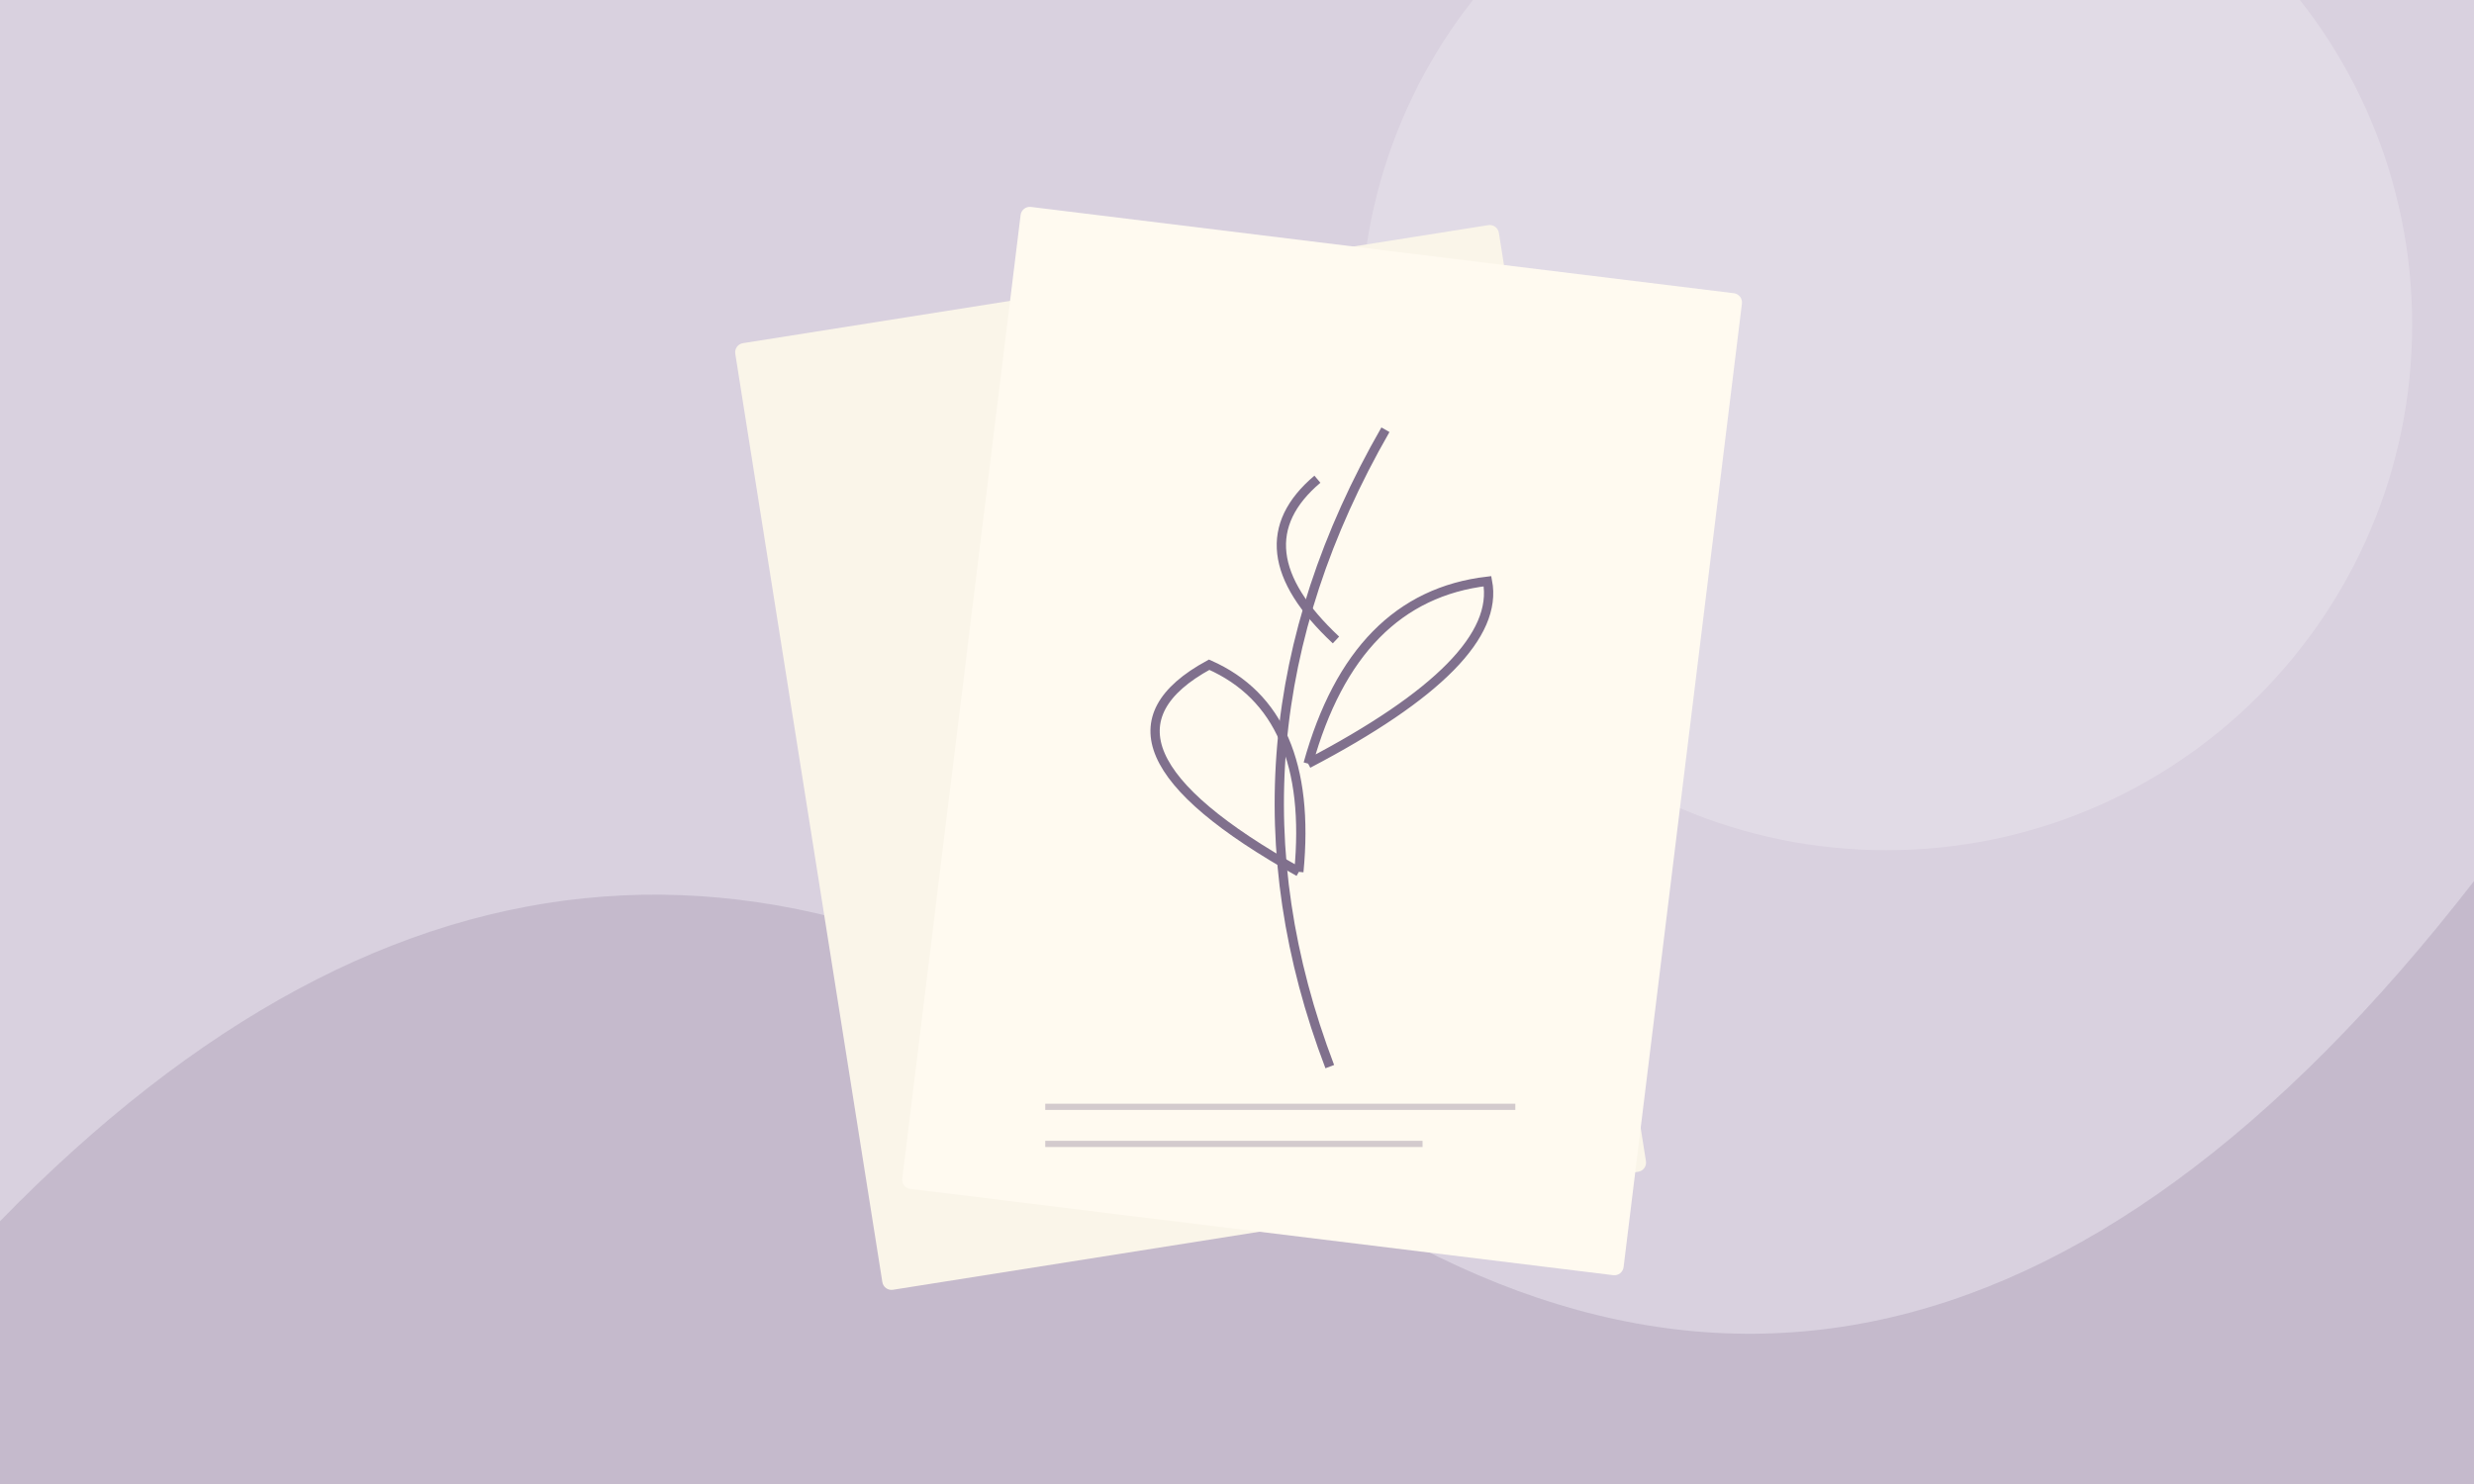
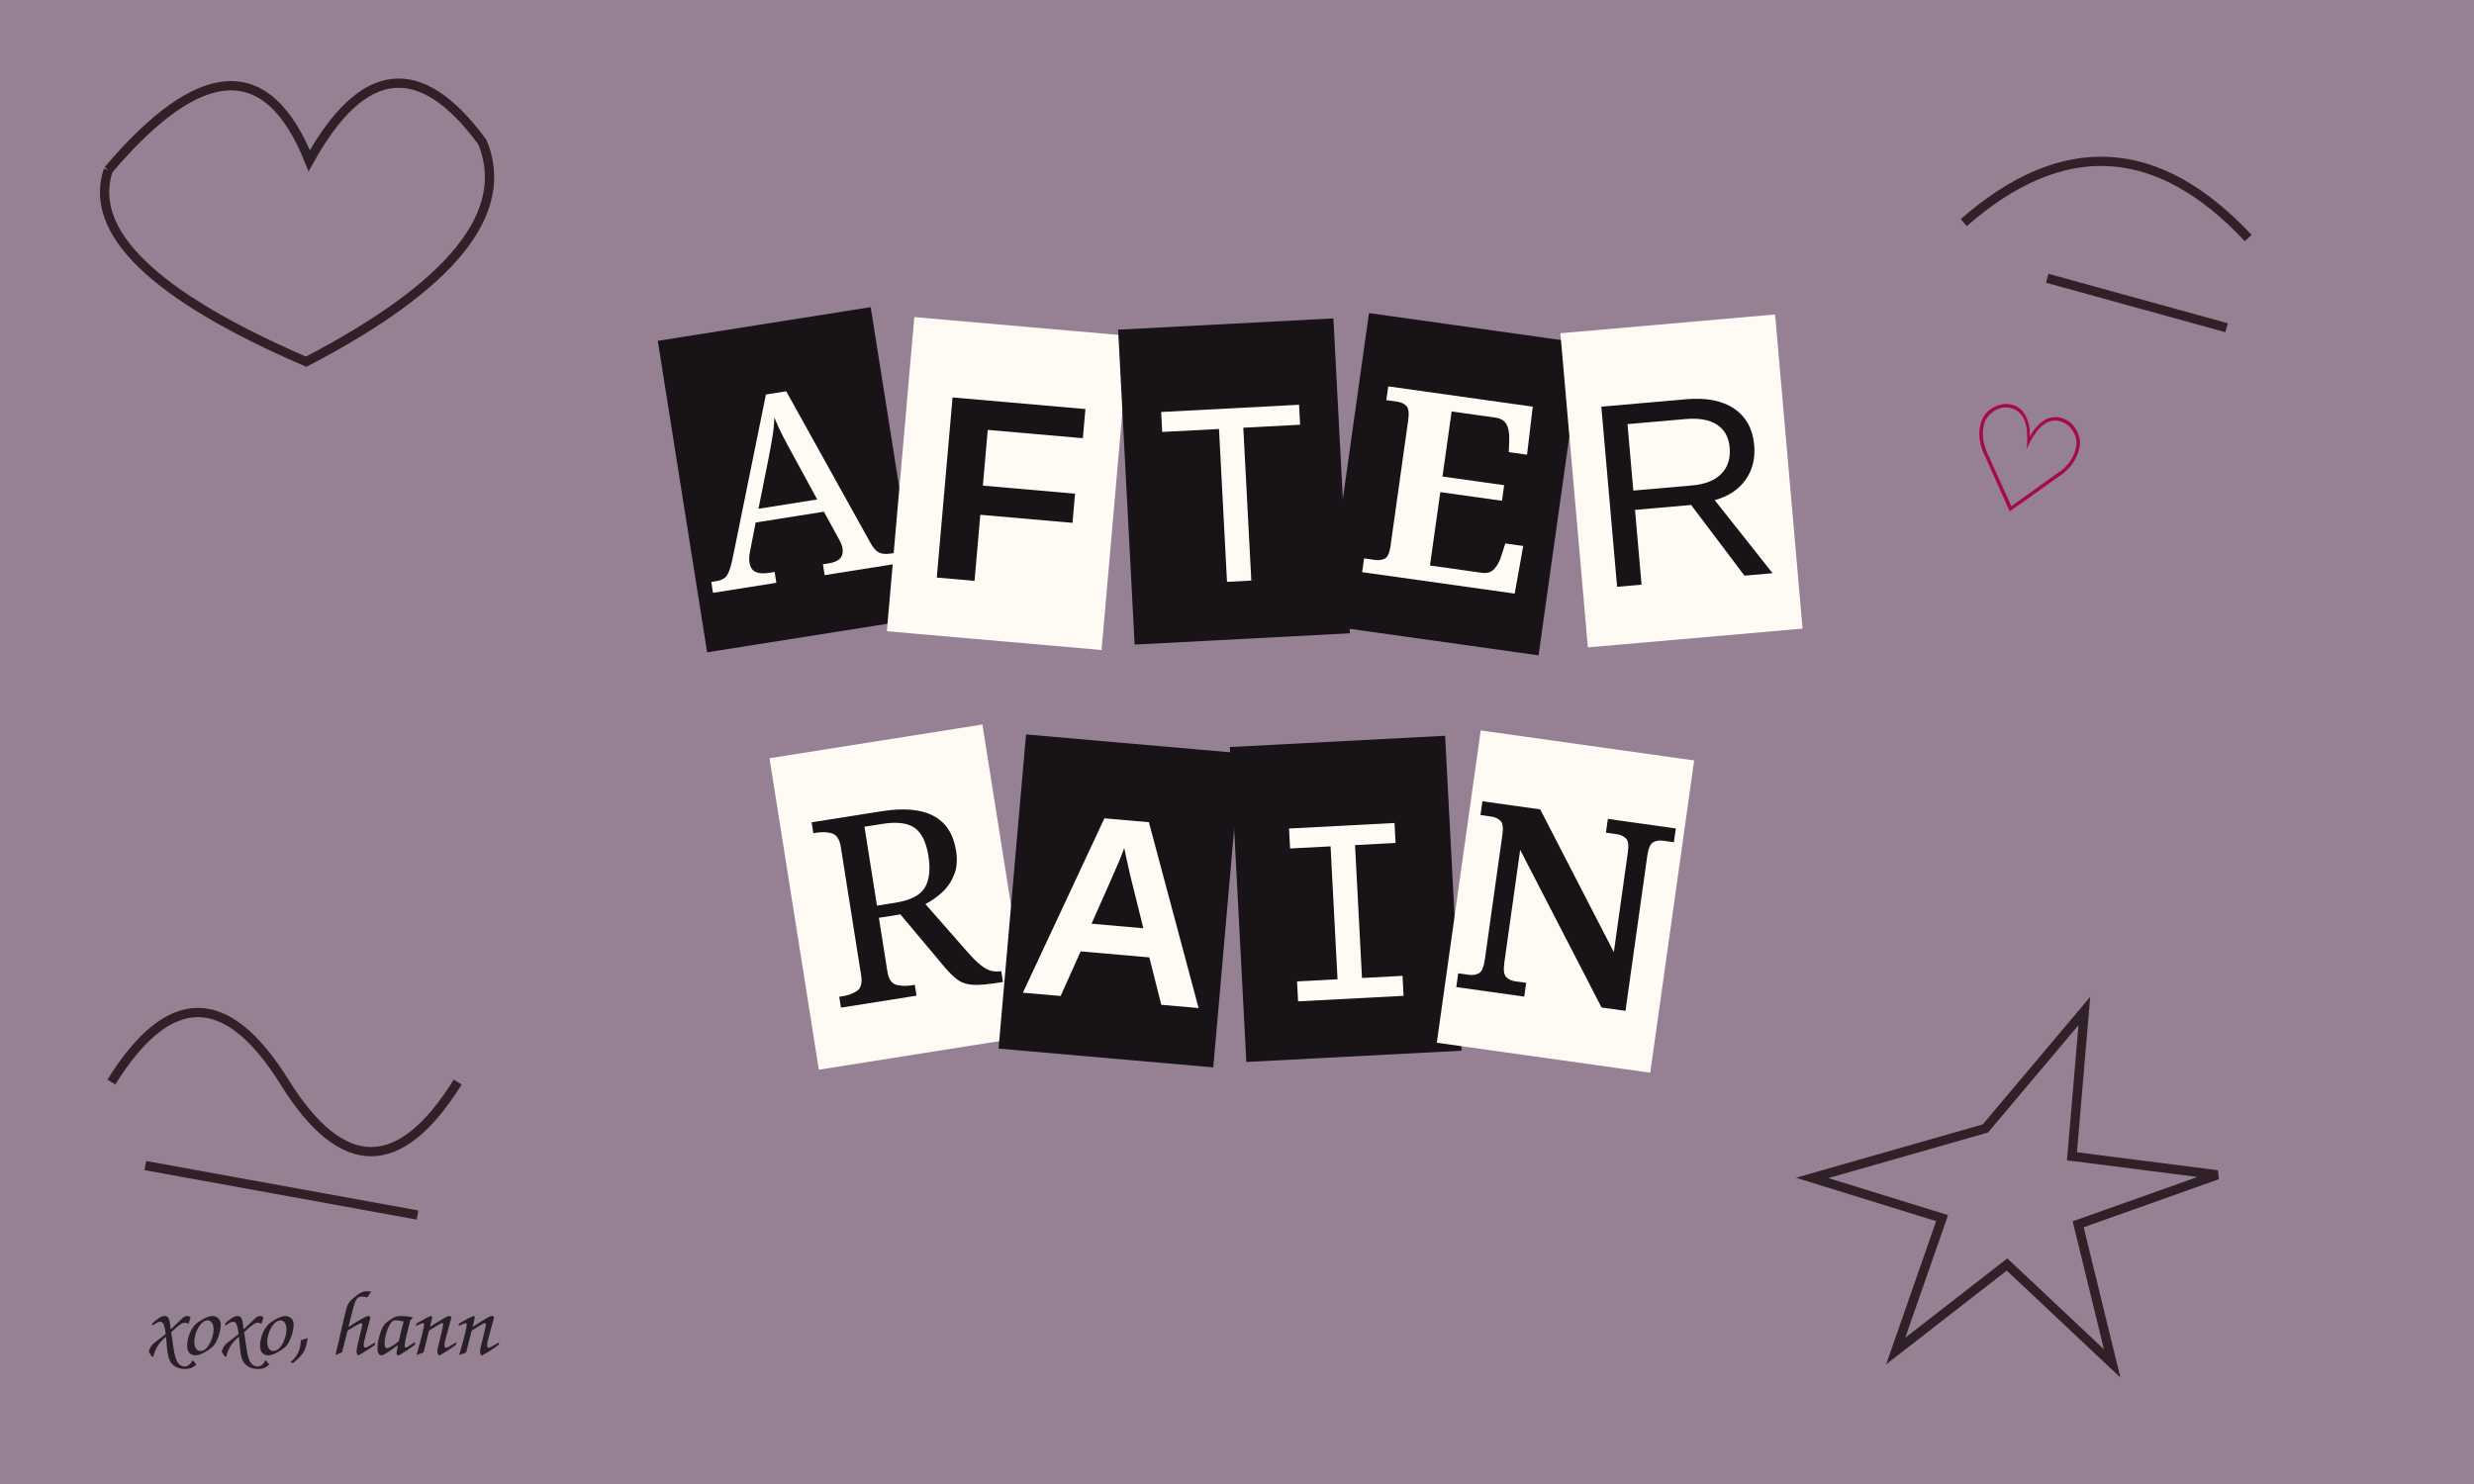
<svg xmlns="http://www.w3.org/2000/svg" width="800" height="480" viewBox="0 0 800 480">
-   <rect width="800" height="480" fill="#d9d1df" />
-   <circle cx="610" cy="105" r="170" fill="#fff" opacity=".22" />
-   <path d="M0 395 Q190 200 400 365 T800 285 V480 H0" fill="#80708d" opacity=".23" />
-   <rect x="260" y="90" width="250" height="310" rx="3" fill="#faf5e9" transform="rotate(-9 385 245)" />
-   <rect x="310" y="80" width="235" height="320" rx="3" fill="#fffaf0" transform="rotate(7 430 240)" />
-   <g fill="none" stroke="#80708d" stroke-width="3">
-     <path d="M430 345 Q390 240 448 139" />
-     <path d="M420 282 Q345 240 391 215 Q425 230 420 282 M423 247 Q486 214 481 188 Q438 193 423 247 M432 207 Q400 177 426 155" />
+   <defs>
+     <filter id="paper">
+       <feTurbulence type="fractalNoise" baseFrequency=".5" numOctaves="3" stitchTiles="stitch" />
+       <feColorMatrix type="saturate" values="0" />
+       <feComponentTransfer>
+         <feFuncA type="linear" slope=".12" />
+       </feComponentTransfer>
+       <feBlend in="SourceGraphic" mode="multiply" />
+     </filter>
+   </defs>
+   <rect width="800" height="480" fill="#d6b8d3" />
+   <rect width="800" height="480" opacity=".3" filter="url(#paper)" />
+   <g stroke="#302129" fill="none" stroke-width="3">
+     <path d="M35 55 Q80 2 100 52 Q126 5 156 46 Q170 80 99 117 Q25 85 35 55 M642 365 l32 -38 -4 47 47 6 -45 16 11 45 -34 -32 -36 28 15 -43 -42 -13z M36 350 q28 -45 56 0 t56 0 M47 377 l88 16 M635 72 q48 -42 92 5 M662 90 l58 16" />
  </g>
-   <path d="M338 358 H490 M338 370 H460" stroke="#80708d" opacity=".35" stroke-width="2" />
+   <g transform="rotate(-9 249.375 150)">
+     <rect x="219.375" y="105" width="69.7" height="102.0" fill="#171316" />
+     <text x="254.225" y="188.3" text-anchor="middle" font-family="Georgia" font-size="85" font-weight="400" fill="#fffaf4">A</text>
+   </g>
+   <g transform="rotate(5 321.625 150)">
+     <rect x="291.625" y="105" width="69.7" height="102.0" fill="#fffaf4" />
+     <text x="326.475" y="188.3" text-anchor="middle" font-family="Arial" font-size="85" font-weight="700" fill="#171316">F</text>
+   </g>
+   <g transform="rotate(-3 393.875 150)">
+     <rect x="363.875" y="105" width="69.7" height="102.0" fill="#171316" />
+     <text x="398.725" y="188.3" text-anchor="middle" font-family="Courier New" font-size="85" font-weight="400" fill="#fffaf4">T</text>
+   </g>
+   <g transform="rotate(8 466.125 150)">
+     <rect x="436.125" y="105" width="69.7" height="102.0" fill="#171316" />
+     <text x="470.975" y="188.3" text-anchor="middle" font-family="Georgia" font-size="85" font-weight="700" fill="#fffaf4">E</text>
+   </g>
+   <g transform="rotate(-5 538.375 150)">
+     <rect x="508.375" y="105" width="69.7" height="102.0" fill="#fffaf4" />
+     <text x="543.225" y="188.3" text-anchor="middle" font-family="Arial" font-size="85" font-weight="400" fill="#171316">R</text>
+   </g>
+   <g transform="rotate(-9 285.5 285)">
+     <rect x="255.5" y="240" width="69.7" height="102.0" fill="#fffaf4" />
+     <text x="290.35" y="323.3" text-anchor="middle" font-family="Georgia" font-size="85" font-weight="400" fill="#171316">R</text>
+   </g>
+   <g transform="rotate(5 357.75 285)">
+     <rect x="327.75" y="240" width="69.7" height="102.0" fill="#171316" />
+     <text x="362.6" y="323.3" text-anchor="middle" font-family="Arial" font-size="85" font-weight="700" fill="#fffaf4">A</text>
+   </g>
+   <g transform="rotate(-3 430.0 285)">
+     <rect x="400.0" y="240" width="69.7" height="102.0" fill="#171316" />
+     <text x="434.85" y="323.3" text-anchor="middle" font-family="Courier New" font-size="85" font-weight="400" fill="#fffaf4">I</text>
+   </g>
+   <g transform="rotate(8 502.25 285)">
+     <rect x="472.25" y="240" width="69.7" height="102.0" fill="#fffaf4" />
+     <text x="507.1" y="323.3" text-anchor="middle" font-family="Georgia" font-size="85" font-weight="700" fill="#171316">N</text>
+   </g>
+   <text x="46" y="438" font-family="cursive" font-style="italic" font-size="30" fill="#282026">xoxo, hann</text>
+   <text x="630" y="160" font-family="Georgia" font-size="46" fill="#a40c49" transform="rotate(15 630 160)">♡</text>
</svg>
